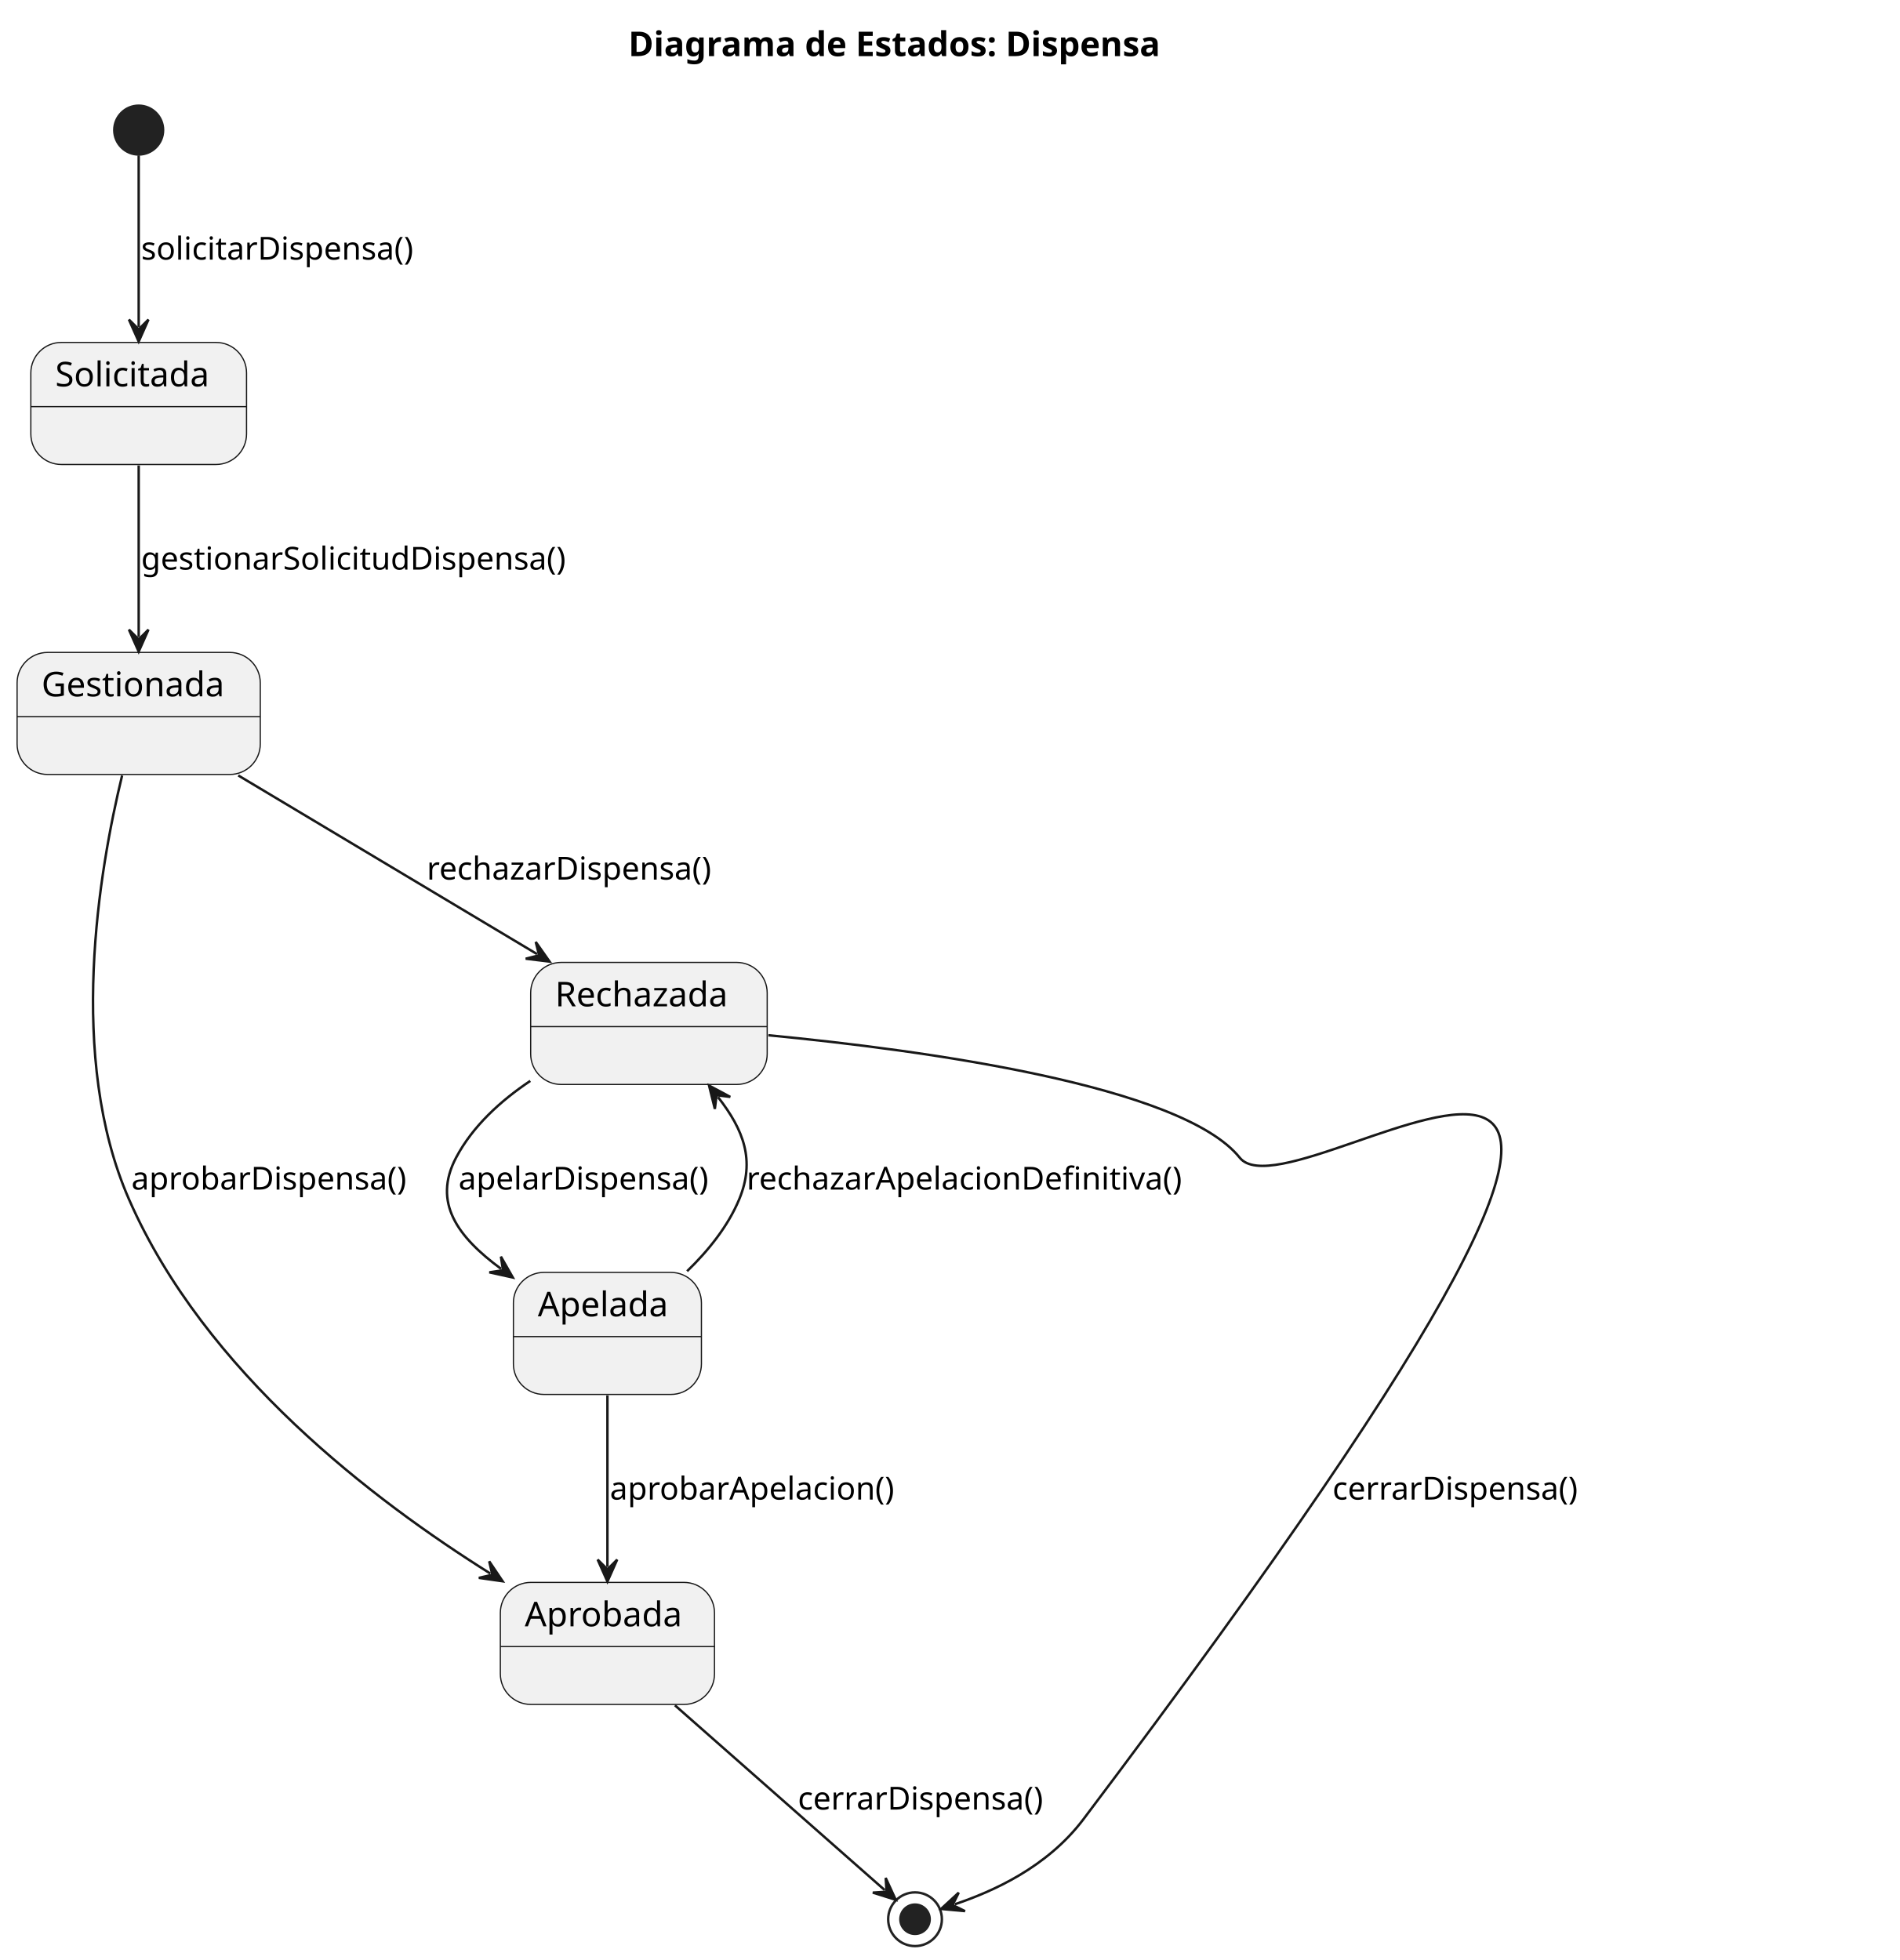
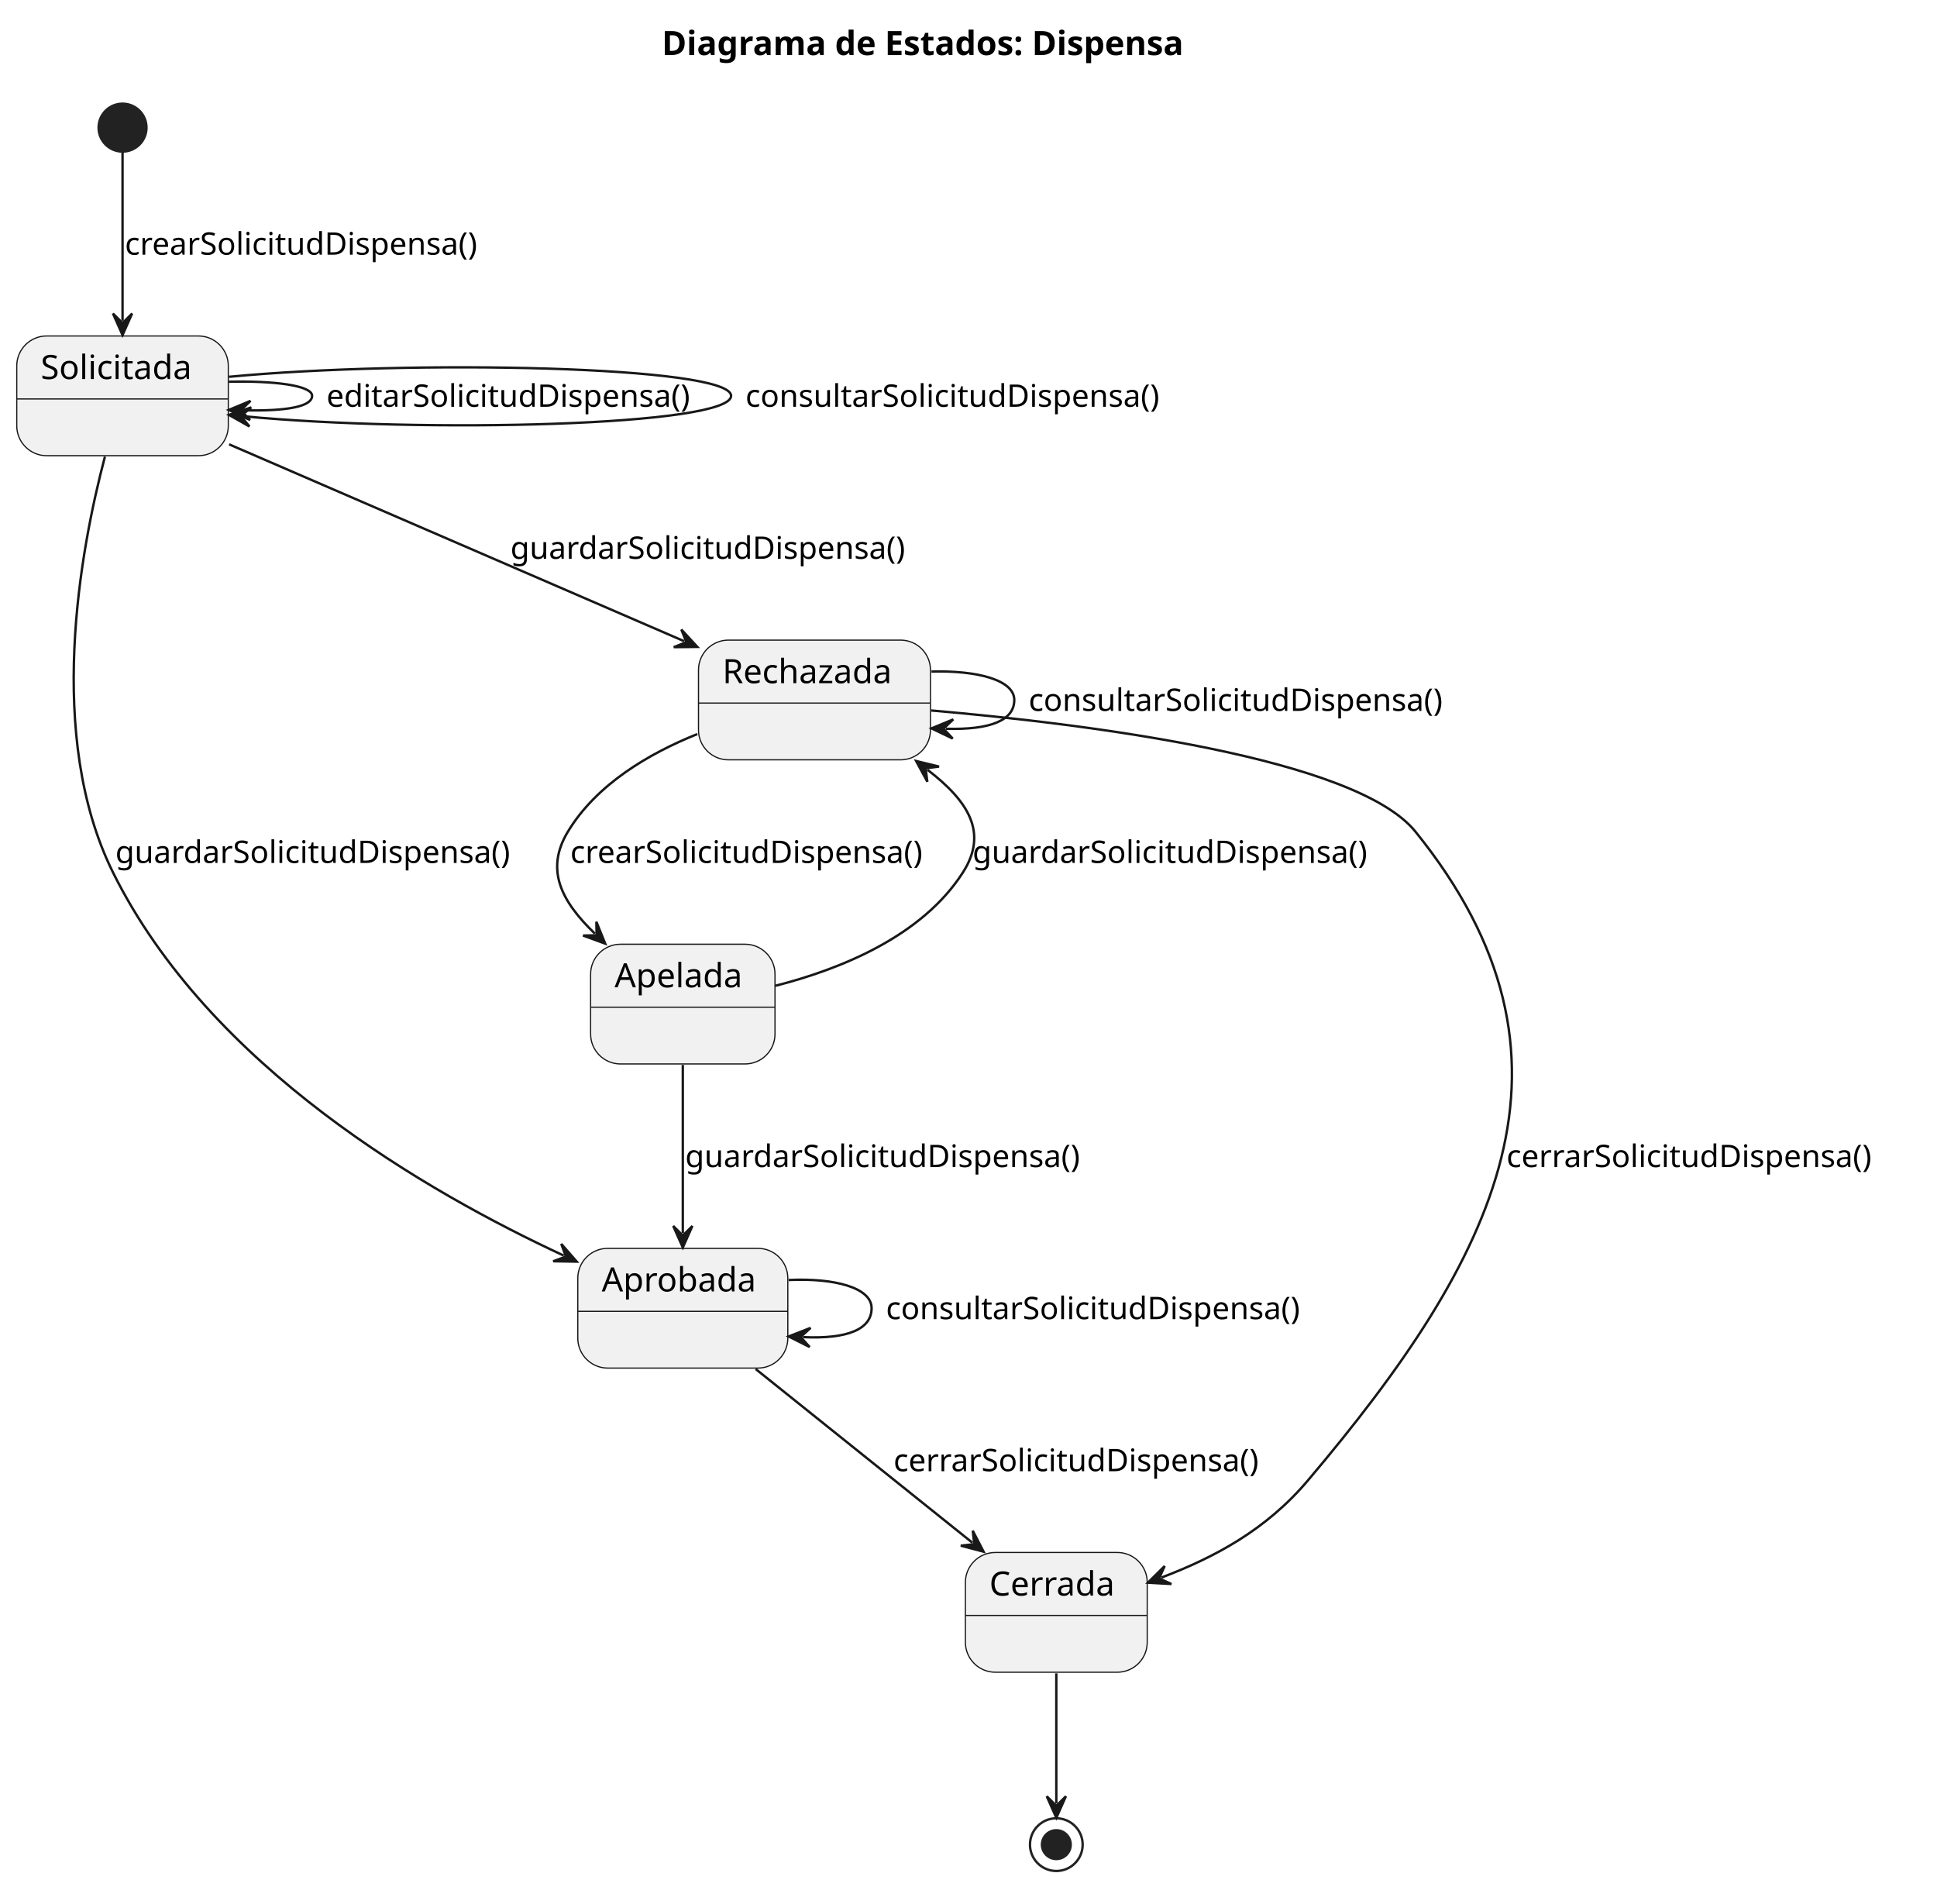
- <svg xmlns="http://www.w3.org/2000/svg" contentStyleType="text/css" data-diagram-type="STATE" height="803px" preserveAspectRatio="none" style="width:778px;height:803px;background:#FFFFFF;" version="1.1" viewBox="0 0 778 803" width="778px" zoomAndPan="magnify">
+ <svg xmlns="http://www.w3.org/2000/svg" contentStyleType="text/css" data-diagram-type="STATE" height="795px" preserveAspectRatio="none" style="width:809px;height:795px;background:#FFFFFF;" version="1.1" viewBox="0 0 809 795" width="809px" zoomAndPan="magnify">
  <defs />
  <g>
-     <g class="title" data-source-line="1">
-       <text fill="#000000" font-family="sans-serif" font-size="14" font-weight="bold" lengthAdjust="spacing" textLength="250.038" x="257.371" y="22.995">Diagrama de Estados: Dispensa</text>
+     <g class="title" data-source-line="2">
+       <text fill="#000000" font-family="sans-serif" font-size="14" font-weight="700" lengthAdjust="spacing" textLength="250.038" x="276.416" y="22.995">Diagrama de Estados: Dispensa</text>
    </g>
-     <g id="Solicitada">
-       <rect fill="#F1F1F1" height="50" rx="12.5" ry="12.5" style="stroke:#181818;stroke-width:0.5;" width="88.353" x="12.63" y="140.297" />
-       <line style="stroke:#181818;stroke-width:0.5;" x1="12.63" x2="100.983" y1="166.594" y2="166.594" />
-       <text fill="#000000" font-family="sans-serif" font-size="14" lengthAdjust="spacing" textLength="68.353" x="22.63" y="158.292">Solicitada</text>
+     <g class="start_entity" data-qualified-name=".start." data-source-line="4" id="ent0002">
+       <ellipse cx="51.18" cy="53.297" fill="#222222" rx="10" ry="10" style="stroke:#222222;stroke-width:1;" />
    </g>
-     <g id="Gestionada">
-       <rect fill="#F1F1F1" height="50" rx="12.5" ry="12.5" style="stroke:#181818;stroke-width:0.5;" width="99.618" x="7" y="267.297" />
-       <line style="stroke:#181818;stroke-width:0.5;" x1="7" x2="106.618" y1="293.594" y2="293.594" />
-       <text fill="#000000" font-family="sans-serif" font-size="14" lengthAdjust="spacing" textLength="79.618" x="17" y="285.292">Gestionada</text>
+     <g class="entity" data-qualified-name="Solicitada" id="ent0003">
+       <rect fill="#F1F1F1" height="50" rx="12.5" ry="12.5" style="stroke:#181818;stroke-width:0.5;" width="88.353" x="7" y="140.297" />
+       <line style="stroke:#181818;stroke-width:0.5;" x1="7" x2="95.353" y1="166.594" y2="166.594" />
+       <text fill="#000000" font-family="sans-serif" font-size="14" lengthAdjust="spacing" textLength="68.353" x="17" y="158.292">Solicitada</text>
    </g>
-     <g id="Aprobada">
-       <rect fill="#F1F1F1" height="50" rx="12.5" ry="12.5" style="stroke:#181818;stroke-width:0.5;" width="87.717" x="204.95" y="648.297" />
-       <line style="stroke:#181818;stroke-width:0.5;" x1="204.95" x2="292.667" y1="674.594" y2="674.594" />
-       <text fill="#000000" font-family="sans-serif" font-size="14" lengthAdjust="spacing" textLength="67.717" x="214.95" y="666.292">Aprobada</text>
+     <g class="entity" data-qualified-name="Aprobada" id="ent0007">
+       <rect fill="#F1F1F1" height="50" rx="12.5" ry="12.5" style="stroke:#181818;stroke-width:0.5;" width="87.717" x="241.32" y="521.297" />
+       <line style="stroke:#181818;stroke-width:0.5;" x1="241.32" x2="329.037" y1="547.594" y2="547.594" />
+       <text fill="#000000" font-family="sans-serif" font-size="14" lengthAdjust="spacing" textLength="67.717" x="251.32" y="539.292">Aprobada</text>
    </g>
-     <g id="Rechazada">
-       <rect fill="#F1F1F1" height="50" rx="12.5" ry="12.5" style="stroke:#181818;stroke-width:0.5;" width="96.884" x="217.37" y="394.297" />
-       <line style="stroke:#181818;stroke-width:0.5;" x1="217.37" x2="314.254" y1="420.594" y2="420.594" />
-       <text fill="#000000" font-family="sans-serif" font-size="14" lengthAdjust="spacing" textLength="76.884" x="227.37" y="412.292">Rechazada</text>
+     <g class="entity" data-qualified-name="Rechazada" id="ent0009">
+       <rect fill="#F1F1F1" height="50" rx="12.5" ry="12.5" style="stroke:#181818;stroke-width:0.5;" width="96.884" x="291.73" y="267.297" />
+       <line style="stroke:#181818;stroke-width:0.5;" x1="291.73" x2="388.614" y1="293.594" y2="293.594" />
+       <text fill="#000000" font-family="sans-serif" font-size="14" lengthAdjust="spacing" textLength="76.884" x="301.73" y="285.292">Rechazada</text>
    </g>
-     <g id="Apelada">
-       <rect fill="#F1F1F1" height="50" rx="12.5" ry="12.5" style="stroke:#181818;stroke-width:0.5;" width="77.012" x="210.3" y="521.297" />
-       <line style="stroke:#181818;stroke-width:0.5;" x1="210.3" x2="287.312" y1="547.594" y2="547.594" />
-       <text fill="#000000" font-family="sans-serif" font-size="14" lengthAdjust="spacing" textLength="57.012" x="220.3" y="539.292">Apelada</text>
+     <g class="entity" data-qualified-name="Cerrada" id="ent0012">
+       <rect fill="#F1F1F1" height="50" rx="12.5" ry="12.5" style="stroke:#181818;stroke-width:0.5;" width="75.945" x="403.2" y="648.297" />
+       <line style="stroke:#181818;stroke-width:0.5;" x1="403.2" x2="479.145" y1="674.594" y2="674.594" />
+       <text fill="#000000" font-family="sans-serif" font-size="14" lengthAdjust="spacing" textLength="55.945" x="413.2" y="666.292">Cerrada</text>
    </g>
-     <ellipse cx="56.81" cy="53.297" fill="#222222" rx="10" ry="10" style="stroke:#222222;stroke-width:1;" />
-     <ellipse cx="374.81" cy="786.297" fill="none" rx="11" ry="11" style="stroke:#222222;stroke-width:1;" />
-     <ellipse cx="374.81" cy="786.297" fill="#222222" rx="6" ry="6" style="stroke:#222222;stroke-width:1;" />
-     <g class="link" data-entity-1=".start." data-entity-2="Solicitada" data-link-type="dependency" data-source-line="9" data-uid="lnk3" id="link_.start._Solicitada">
-       <path d="M56.81,63.677 C56.81,80.407 56.81,109.887 56.81,133.927" fill="none" id="*start*-to-Solicitada" style="stroke:#181818;stroke-width:1;" />
-       <polygon fill="#181818" points="56.81,139.927,60.81,130.927,56.81,134.927,52.81,130.927,56.81,139.927" style="stroke:#181818;stroke-width:1;" />
-       <text fill="#000000" font-family="sans-serif" font-size="13" lengthAdjust="spacing" textLength="120.885" x="57.81" y="106.364">solicitarDispensa()</text>
+     <g class="entity" data-qualified-name="Apelada" id="ent0015">
+       <rect fill="#F1F1F1" height="50" rx="12.5" ry="12.5" style="stroke:#181818;stroke-width:0.5;" width="77.012" x="246.67" y="394.297" />
+       <line style="stroke:#181818;stroke-width:0.5;" x1="246.67" x2="323.682" y1="420.594" y2="420.594" />
+       <text fill="#000000" font-family="sans-serif" font-size="14" lengthAdjust="spacing" textLength="57.012" x="256.67" y="412.292">Apelada</text>
    </g>
-     <g class="link" data-entity-1="Solicitada" data-entity-2="Gestionada" data-link-type="dependency" data-source-line="11" data-uid="lnk4" id="link_Solicitada_Gestionada">
-       <path d="M56.81,190.697 C56.81,212.717 56.81,238.957 56.81,260.957" fill="none" id="Solicitada-to-Gestionada" style="stroke:#181818;stroke-width:1;" />
-       <polygon fill="#181818" points="56.81,266.957,60.81,257.957,56.81,261.957,52.81,257.957,56.81,266.957" style="stroke:#181818;stroke-width:1;" />
-       <text fill="#000000" font-family="sans-serif" font-size="13" lengthAdjust="spacing" textLength="186.78" x="57.81" y="233.364">gestionarSolicitudDispensa()</text>
+     <g class="end_entity" data-qualified-name=".end." data-source-line="22" id="ent0020">
+       <ellipse cx="441.18" cy="770.297" fill="none" rx="11" ry="11" style="stroke:#222222;stroke-width:1;" />
+       <ellipse cx="441.18" cy="770.297" fill="#222222" rx="6" ry="6" style="stroke:#222222;stroke-width:1;" />
    </g>
-     <g class="link" data-entity-1="Gestionada" data-entity-2="Aprobada" data-link-type="dependency" data-source-line="12" data-uid="lnk5" id="link_Gestionada_Aprobada">
-       <path d="M50.02,317.717 C40.61,356.407 27.44,433.347 52.81,491.297 C83.92,562.367 153.148,614.737 200.808,644.648" fill="none" id="Gestionada-to-Aprobada" style="stroke:#181818;stroke-width:1;" />
-       <polygon fill="#181818" points="205.89,647.837,200.393,639.665,201.655,645.179,196.141,646.441,205.89,647.837" style="stroke:#181818;stroke-width:1;" />
-       <text fill="#000000" font-family="sans-serif" font-size="13" lengthAdjust="spacing" textLength="120.847" x="53.81" y="487.364">aprobarDispensa()</text>
+     <g class="link" data-entity-1="ent0002" data-entity-2="ent0003" data-link-type="dependency" data-source-line="4" id="lnk4">
+       <path d="M51.18,63.677 C51.18,80.407 51.18,109.887 51.18,133.927" fill="none" id="*start*-to-Solicitada" style="stroke:#181818;stroke-width:1;" />
+       <polygon fill="#181818" points="51.18,139.927,55.18,130.927,51.18,134.927,47.18,130.927,51.18,139.927" style="stroke:#181818;stroke-width:1;" />
+       <text fill="#000000" font-family="sans-serif" font-size="13" lengthAdjust="spacing" textLength="159.345" x="52.18" y="106.364">crearSolicitudDispensa()</text>
    </g>
-     <g class="link" data-entity-1="Gestionada" data-entity-2="Rechazada" data-link-type="dependency" data-source-line="13" data-uid="lnk6" id="link_Gestionada_Rechazada">
-       <path d="M97.6,317.697 C134.43,339.717 183.17,368.878 219.97,390.878" fill="none" id="Gestionada-to-Rechazada" style="stroke:#181818;stroke-width:1;" />
-       <polygon fill="#181818" points="225.12,393.957,219.448,385.906,220.828,391.391,215.343,392.772,225.12,393.957" style="stroke:#181818;stroke-width:1;" />
-       <text fill="#000000" font-family="sans-serif" font-size="13" lengthAdjust="spacing" textLength="126.598" x="174.81" y="360.364">rechazarDispensa()</text>
+     <g class="link" data-entity-1="ent0003" data-entity-2="ent0003" data-link-type="dependency" data-source-line="6" id="lnk5">
+       <path d="M95.54,159.407 C114.34,158.957 130.35,160.927 130.35,165.297 C130.35,169.667 120.338,171.78 101.538,171.331" fill="none" id="Solicitada-to-Solicitada" style="stroke:#181818;stroke-width:1;" />
+       <polygon fill="#181818" points="95.54,171.187,104.442,175.401,100.539,171.306,104.633,167.403,95.54,171.187" style="stroke:#181818;stroke-width:1;" />
+       <text fill="#000000" font-family="sans-serif" font-size="13" lengthAdjust="spacing" textLength="163.814" x="136.35" y="169.864">editarSolicitudDispensa()</text>
    </g>
-     <g class="link" data-entity-1="Rechazada" data-entity-2="Apelada" data-link-type="dependency" data-source-line="15" data-uid="lnk7" id="link_Rechazada_Apelada">
-       <path d="M217.21,442.837 C205.1,450.947 193.63,461.367 186.81,474.297 C177.11,492.677 187.459,506.738 205.229,519.828" fill="none" id="Rechazada-to-Apelada" style="stroke:#181818;stroke-width:1;" />
-       <polygon fill="#181818" points="210.06,523.387,205.186,514.828,206.034,520.421,200.441,521.27,210.06,523.387" style="stroke:#181818;stroke-width:1;" />
-       <text fill="#000000" font-family="sans-serif" font-size="13" lengthAdjust="spacing" textLength="110.906" x="187.81" y="487.364">apelarDispensa()</text>
+     <g class="link" data-entity-1="ent0003" data-entity-2="ent0003" data-link-type="dependency" data-source-line="7" id="lnk6">
+       <path d="M95.61,157.347 C171.13,150.137 305.35,152.787 305.35,165.297 C305.35,177.807 177.103,181.027 101.583,173.817" fill="none" id="Solicitada-to-Solicitada-1" style="stroke:#181818;stroke-width:1;" />
+       <polygon fill="#181818" points="95.61,173.247,104.189,178.084,100.587,173.722,104.949,170.12,95.61,173.247" style="stroke:#181818;stroke-width:1;" />
+       <text fill="#000000" font-family="sans-serif" font-size="13" lengthAdjust="spacing" textLength="185.917" x="311.35" y="169.864">consultarSolicitudDispensa()</text>
    </g>
-     <g class="link" data-entity-1="Apelada" data-entity-2="Rechazada" data-link-type="dependency" data-source-line="18" data-uid="lnk9" id="link_Apelada_Rechazada">
-       <path d="M281.44,520.807 C290.03,512.487 298.19,502.447 302.81,491.297 C309.4,475.377 304.618,462.949 294.128,449.489" fill="none" id="Apelada-to-Rechazada" style="stroke:#181818;stroke-width:1;" />
-       <polygon fill="#181818" points="290.44,444.757,292.817,454.315,293.514,448.701,299.127,449.397,290.44,444.757" style="stroke:#181818;stroke-width:1;" />
-       <text fill="#000000" font-family="sans-serif" font-size="13" lengthAdjust="spacing" textLength="193.064" x="305.81" y="487.364">rechazarApelacionDefinitiva()</text>
+     <g class="link" data-entity-1="ent0003" data-entity-2="ent0007" data-link-type="dependency" data-source-line="9" id="lnk8">
+       <path d="M43.82,190.707 C33.51,229.707 19,307.467 47.18,364.297 C87.53,445.687 178.488,497.859 235.448,524.319" fill="none" id="Solicitada-to-Aprobada" style="stroke:#181818;stroke-width:1;" />
+       <polygon fill="#181818" points="240.89,526.847,234.413,519.428,236.355,524.74,231.042,526.683,240.89,526.847" style="stroke:#181818;stroke-width:1;" />
+       <text fill="#000000" font-family="sans-serif" font-size="13" lengthAdjust="spacing" textLength="176.909" x="48.18" y="360.364">guardarSolicitudDispensa()</text>
    </g>
-     <g class="link" data-entity-1="Apelada" data-entity-2="Aprobada" data-link-type="dependency" data-source-line="17" data-uid="lnk8" id="link_Apelada_Aprobada">
-       <path d="M248.81,571.697 C248.81,593.717 248.81,619.957 248.81,641.957" fill="none" id="Apelada-to-Aprobada" style="stroke:#181818;stroke-width:1;" />
-       <polygon fill="#181818" points="248.81,647.957,252.81,638.957,248.81,642.957,244.81,638.957,248.81,647.957" style="stroke:#181818;stroke-width:1;" />
-       <text fill="#000000" font-family="sans-serif" font-size="13" lengthAdjust="spacing" textLength="124.897" x="249.81" y="614.364">aprobarApelacion()</text>
+     <g class="link" data-entity-1="ent0003" data-entity-2="ent0009" data-link-type="dependency" data-source-line="10" id="lnk10">
+       <path d="M95.7,185.557 C148.58,208.427 231.003,244.075 285.743,267.755" fill="none" id="Solicitada-to-Rechazada" style="stroke:#181818;stroke-width:1;" />
+       <polygon fill="#181818" points="291.25,270.137,284.578,262.892,286.661,268.152,281.402,270.235,291.25,270.137" style="stroke:#181818;stroke-width:1;" />
+       <text fill="#000000" font-family="sans-serif" font-size="13" lengthAdjust="spacing" textLength="176.909" x="213.18" y="233.364">guardarSolicitudDispensa()</text>
    </g>
-     <g class="link" data-entity-1="Aprobada" data-entity-2=".end." data-link-type="dependency" data-source-line="20" data-uid="lnk11" id="link_Aprobada_.end.">
-       <path d="M276.46,698.657 C305.44,724.187 344.657,758.742 362.407,774.372" fill="none" id="Aprobada-to-*end*" style="stroke:#181818;stroke-width:1;" />
-       <polygon fill="#181818" points="366.91,778.337,362.799,769.387,363.158,775.033,357.512,775.391,366.91,778.337" style="stroke:#181818;stroke-width:1;" />
-       <text fill="#000000" font-family="sans-serif" font-size="13" lengthAdjust="spacing" textLength="108.913" x="326.81" y="741.364">cerrarDispensa()</text>
+     <g class="link" data-entity-1="ent0007" data-entity-2="ent0007" data-link-type="dependency" data-source-line="12" id="lnk11">
+       <path d="M329.37,534.517 C348.09,533.627 364.03,537.557 364.03,546.297 C364.03,555.037 354.083,559.252 335.363,558.362" fill="none" id="Aprobada-to-Aprobada" style="stroke:#181818;stroke-width:1;" />
+       <polygon fill="#181818" points="329.37,558.077,338.17,562.5,334.364,558.314,338.55,554.509,329.37,558.077" style="stroke:#181818;stroke-width:1;" />
+       <text fill="#000000" font-family="sans-serif" font-size="13" lengthAdjust="spacing" textLength="185.917" x="370.03" y="550.864">consultarSolicitudDispensa()</text>
    </g>
-     <g class="link" data-entity-1="Rechazada" data-entity-2=".end." data-link-type="dependency" data-source-line="21" data-uid="lnk12" id="link_Rechazada_.end.">
-       <path d="M314.73,424.137 C378.32,430.257 484.08,444.697 507.81,474.297 C531.92,504.387 771.78,310.387 443.81,745.297 C428.8,765.197 406.473,774.962 391.153,780.152" fill="none" id="Rechazada-to-*end*" style="stroke:#181818;stroke-width:1;" />
-       <polygon fill="#181818" points="385.47,782.077,395.278,782.978,390.206,780.473,392.711,775.401,385.47,782.077" style="stroke:#181818;stroke-width:1;" />
-       <text fill="#000000" font-family="sans-serif" font-size="13" lengthAdjust="spacing" textLength="108.913" x="545.81" y="614.364">cerrarDispensa()</text>
+     <g class="link" data-entity-1="ent0007" data-entity-2="ent0012" data-link-type="dependency" data-source-line="13" id="lnk13">
+       <path d="M315.62,571.697 C343.11,593.717 378.658,622.205 406.118,644.205" fill="none" id="Aprobada-to-Cerrada" style="stroke:#181818;stroke-width:1;" />
+       <polygon fill="#181818" points="410.8,647.957,406.277,639.208,406.898,644.831,401.275,645.451,410.8,647.957" style="stroke:#181818;stroke-width:1;" />
+       <text fill="#000000" font-family="sans-serif" font-size="13" lengthAdjust="spacing" textLength="164.69" x="373.18" y="614.364">cerrarSolicitudDispensa()</text>
+     </g>
+     <g class="link" data-entity-1="ent0009" data-entity-2="ent0009" data-link-type="dependency" data-source-line="15" id="lnk14">
+       <path d="M389.03,280.437 C407.92,279.907 423.62,283.867 423.62,292.297 C423.62,300.727 413.918,304.855 395.028,304.325" fill="none" id="Rechazada-to-Rechazada" style="stroke:#181818;stroke-width:1;" />
+       <polygon fill="#181818" points="389.03,304.157,397.914,308.408,394.028,304.297,398.139,300.411,389.03,304.157" style="stroke:#181818;stroke-width:1;" />
+       <text fill="#000000" font-family="sans-serif" font-size="13" lengthAdjust="spacing" textLength="185.917" x="429.62" y="296.864">consultarSolicitudDispensa()</text>
+     </g>
+     <g class="link" data-entity-1="ent0009" data-entity-2="ent0015" data-link-type="dependency" data-source-line="16" id="lnk16">
+       <path d="M291.26,306.527 C270.82,314.737 249.09,327.607 237.18,347.297 C227.55,363.207 234.456,376.347 248.456,389.877" fill="none" id="Rechazada-to-Apelada" style="stroke:#181818;stroke-width:1;" />
+       <polygon fill="#181818" points="252.77,394.047,249.078,384.916,249.175,390.572,243.519,390.669,252.77,394.047" style="stroke:#181818;stroke-width:1;" />
+       <text fill="#000000" font-family="sans-serif" font-size="13" lengthAdjust="spacing" textLength="159.345" x="238.18" y="360.364">crearSolicitudDispensa()</text>
+     </g>
+     <g class="link" data-entity-1="ent0015" data-entity-2="ent0009" data-link-type="dependency" data-source-line="20" id="lnk19">
+       <path d="M323.93,411.627 C350.93,404.747 385.05,391.057 402.18,364.297 C412.85,347.617 404.334,334.508 387.374,321.448" fill="none" id="Apelada-to-Rechazada" style="stroke:#181818;stroke-width:1;" />
+       <polygon fill="#181818" points="382.62,317.787,387.31,326.447,386.582,320.837,392.191,320.109,382.62,317.787" style="stroke:#181818;stroke-width:1;" />
+       <text fill="#000000" font-family="sans-serif" font-size="13" lengthAdjust="spacing" textLength="176.909" x="406.18" y="360.364">guardarSolicitudDispensa()</text>
+     </g>
+     <g class="link" data-entity-1="ent0009" data-entity-2="ent0012" data-link-type="dependency" data-source-line="17" id="lnk17">
+       <path d="M388.94,296.687 C454.64,302.387 566.25,316.437 591.18,347.297 C667.9,442.277 625.05,525.097 546.18,618.297 C528.83,638.797 507.351,650.332 485.031,658.783" fill="none" id="Rechazada-to-Cerrada" style="stroke:#181818;stroke-width:1;" />
+       <polygon fill="#181818" points="479.42,660.907,489.253,661.461,484.096,659.137,486.421,653.979,479.42,660.907" style="stroke:#181818;stroke-width:1;" />
+       <text fill="#000000" font-family="sans-serif" font-size="13" lengthAdjust="spacing" textLength="164.69" x="629.18" y="487.364">cerrarSolicitudDispensa()</text>
+     </g>
+     <g class="link" data-entity-1="ent0015" data-entity-2="ent0007" data-link-type="dependency" data-source-line="19" id="lnk18">
+       <path d="M285.18,444.697 C285.18,466.717 285.18,492.957 285.18,514.957" fill="none" id="Apelada-to-Aprobada" style="stroke:#181818;stroke-width:1;" />
+       <polygon fill="#181818" points="285.18,520.957,289.18,511.957,285.18,515.957,281.18,511.957,285.18,520.957" style="stroke:#181818;stroke-width:1;" />
+       <text fill="#000000" font-family="sans-serif" font-size="13" lengthAdjust="spacing" textLength="176.909" x="286.18" y="487.364">guardarSolicitudDispensa()</text>
+     </g>
+     <g class="link" data-entity-1="ent0012" data-entity-2="ent0020" data-link-type="dependency" data-source-line="22" id="lnk21">
+       <path d="M441.18,698.757 C441.18,718.337 441.18,738.787 441.18,753.097" fill="none" id="Cerrada-to-*end*" style="stroke:#181818;stroke-width:1;" />
+       <polygon fill="#181818" points="441.18,759.097,445.18,750.097,441.18,754.097,437.18,750.097,441.18,759.097" style="stroke:#181818;stroke-width:1;" />
    </g>
  </g>
</svg>
